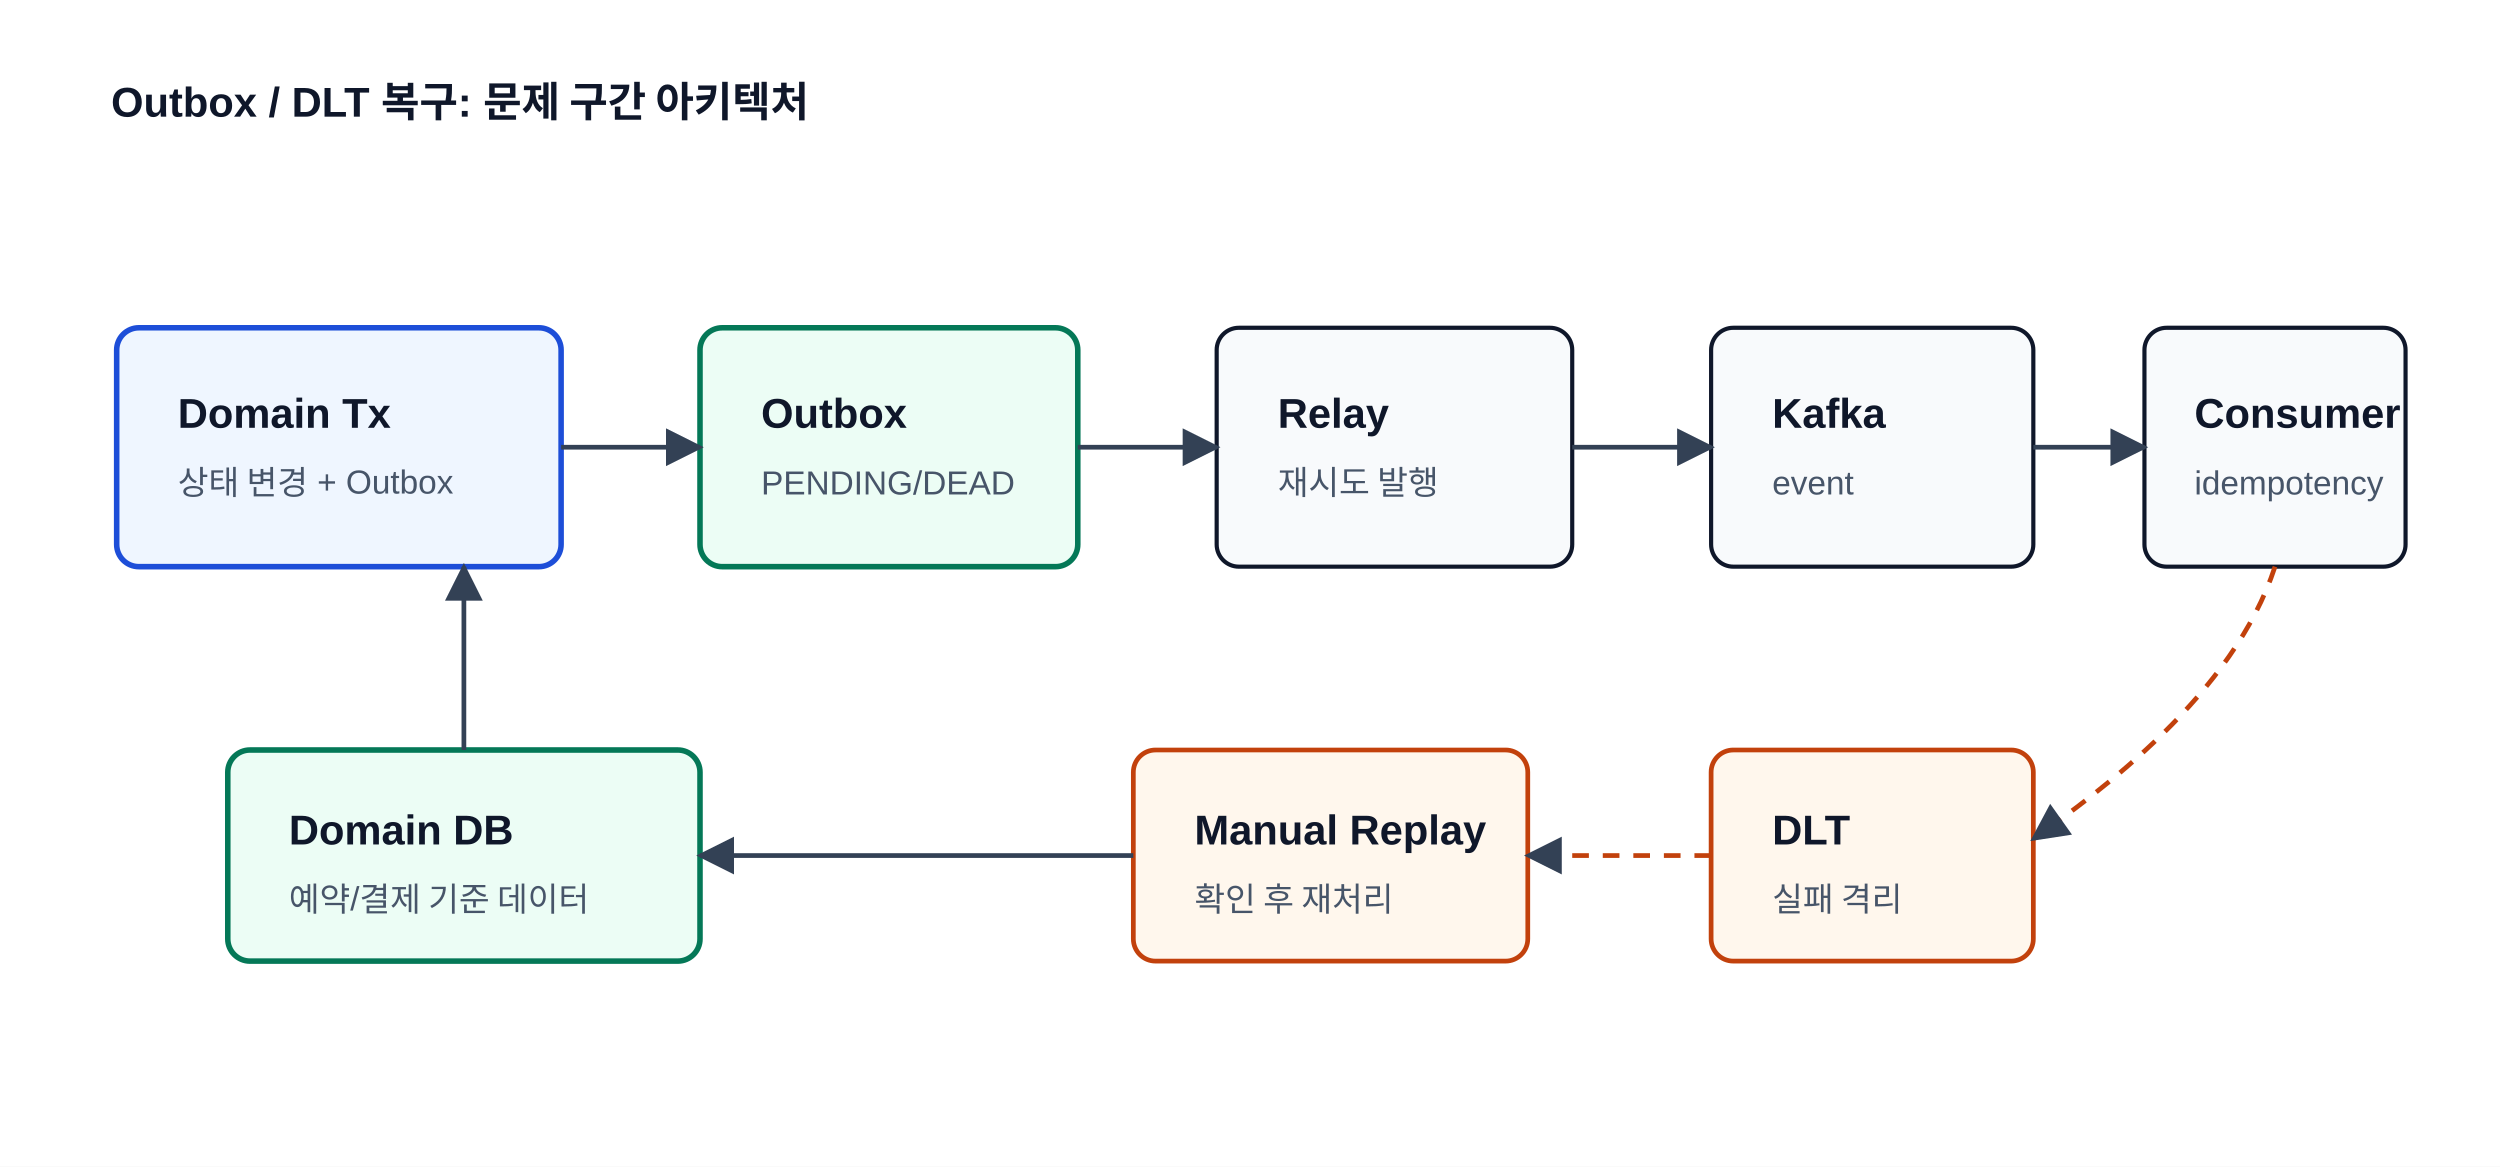
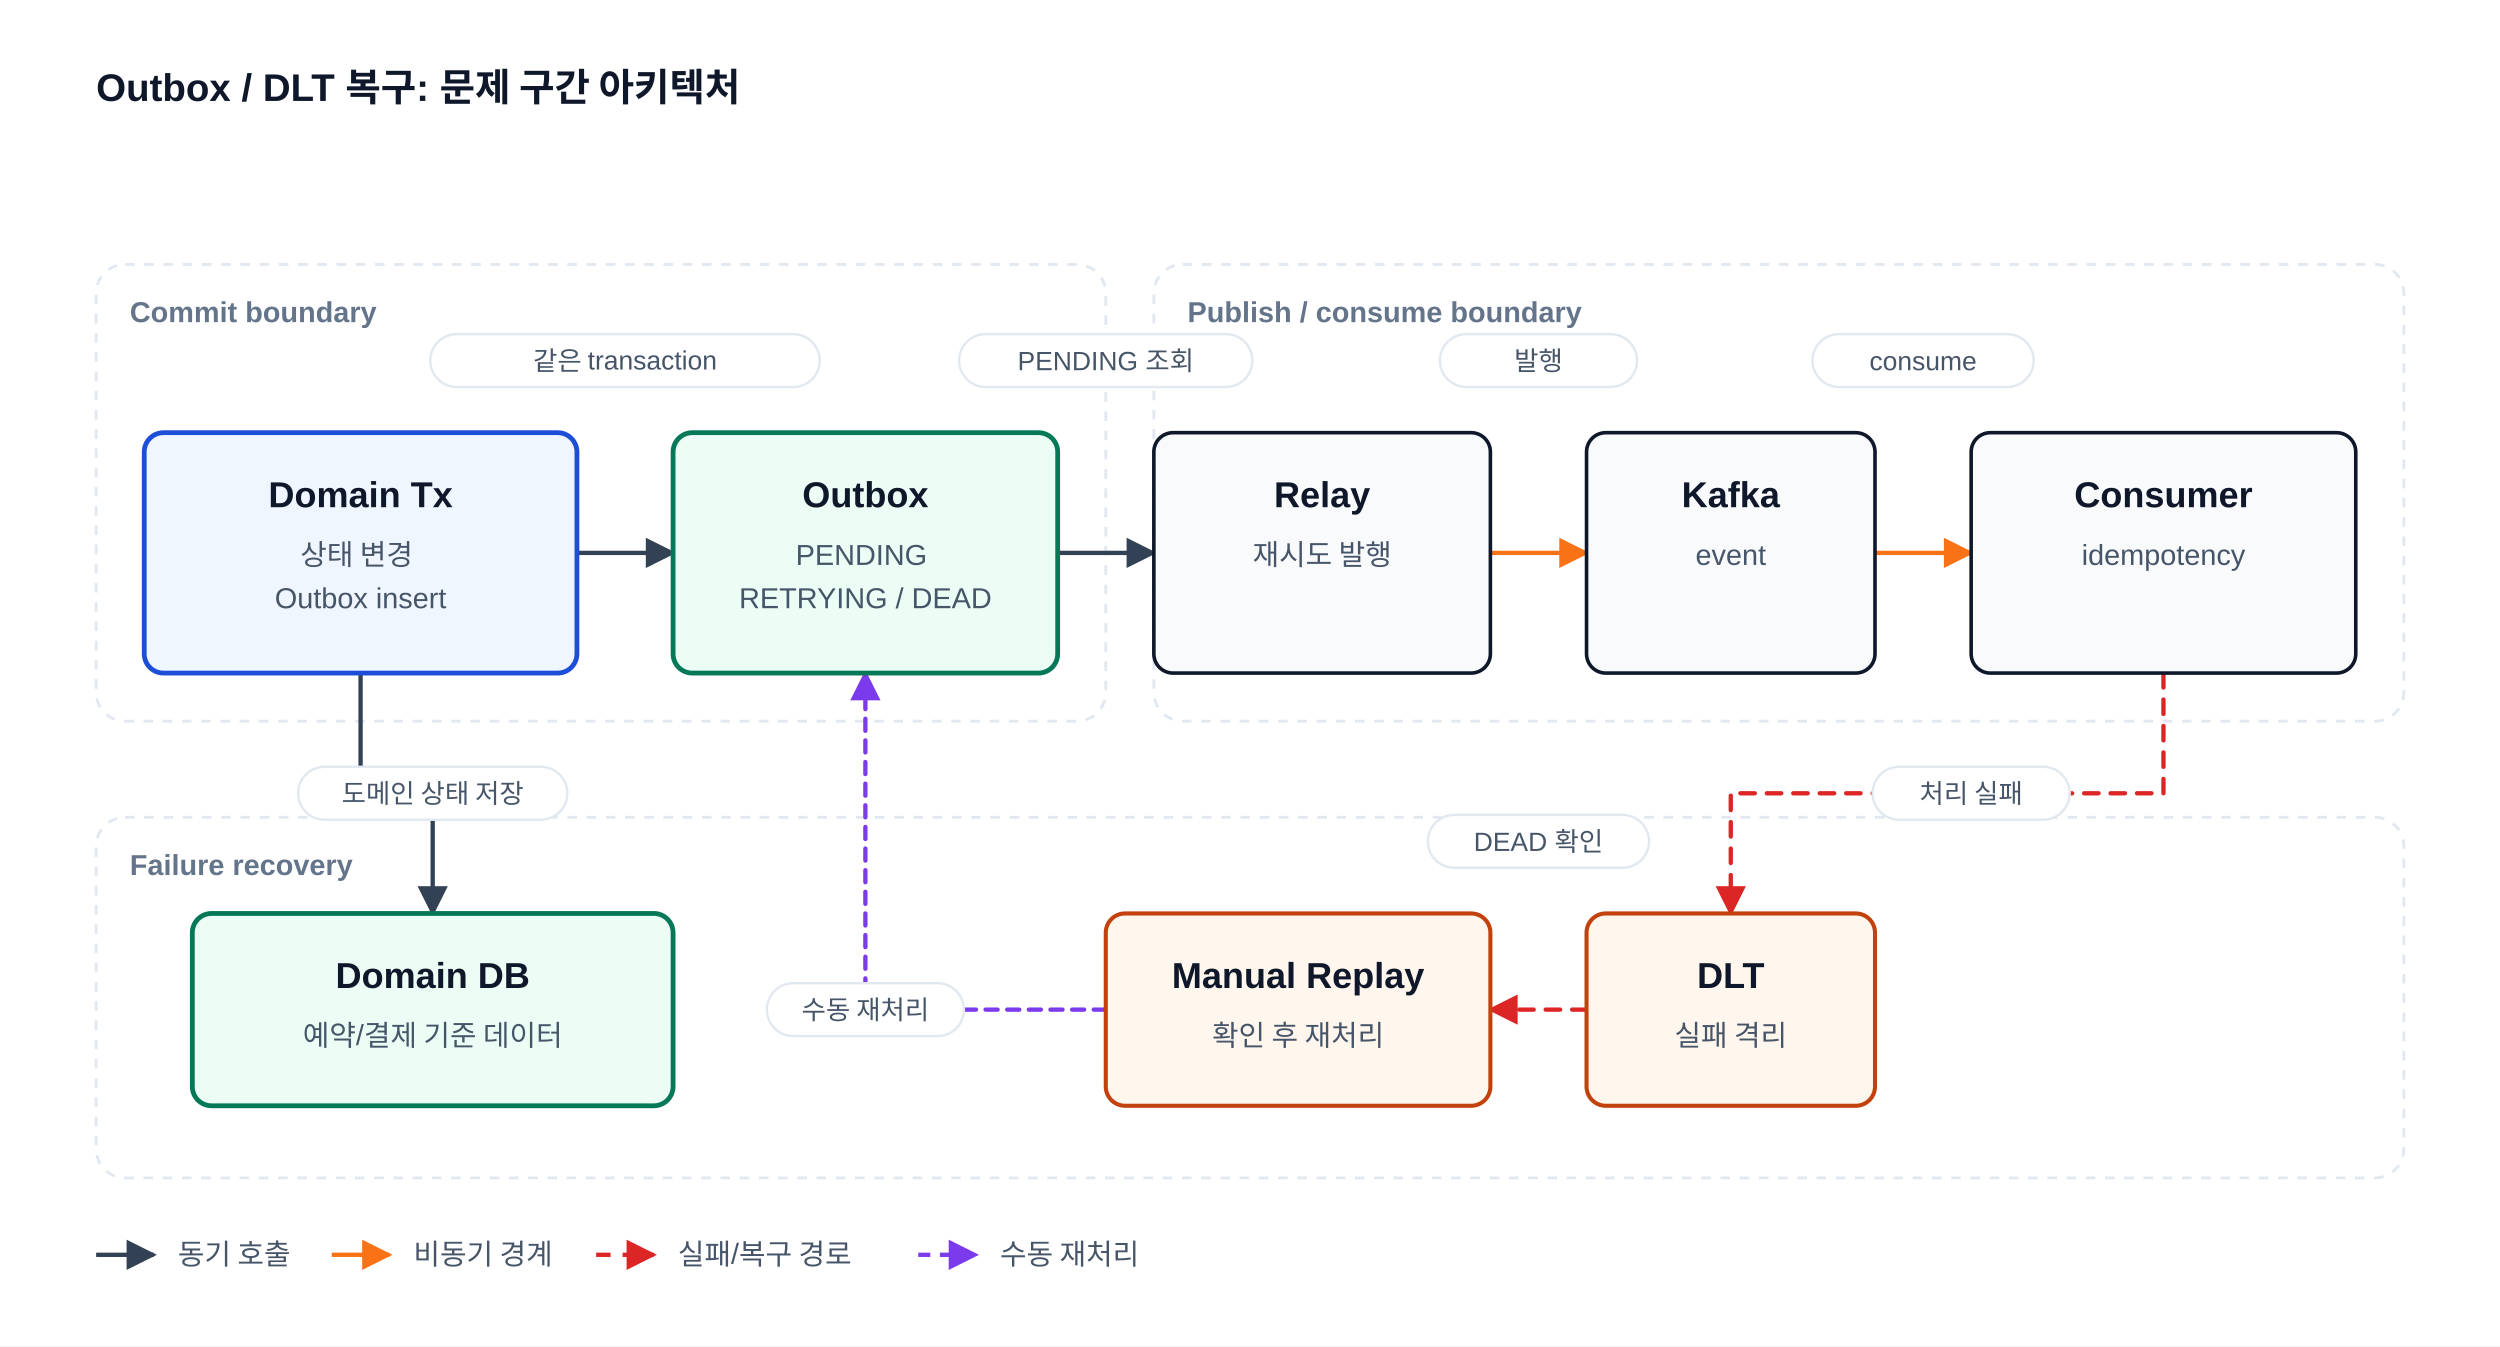
- <svg xmlns="http://www.w3.org/2000/svg" width="900" height="420" viewBox="0 0 900 420" role="img" aria-labelledby="title desc">
-   <rect width="900" height="420" fill="#ffffff" />
-   <style>.box{fill:#f8fafc;stroke:#0f172a;stroke-width:1.5;rx:8}.tx{fill:#eff6ff;stroke:#1d4ed8;stroke-width:2;rx:8}.source{fill:#ecfdf5;stroke:#047857;stroke-width:2;rx:8}.fail{fill:#fff7ed;stroke:#c2410c;stroke-width:1.7;rx:8}.text{font:600 15px Arial,sans-serif;fill:#0f172a}.small{font:400 12px Arial,sans-serif;fill:#475569}.line{stroke:#334155;stroke-width:1.7;fill:none;marker-end:url(#arrow)}.dash{stroke:#c2410c;stroke-dasharray:6 5}</style>
+ <svg xmlns="http://www.w3.org/2000/svg" width="1040" height="560" viewBox="0 0 1040 560" role="img" aria-labelledby="concert-outbox-dlt-recovery-title concert-outbox-dlt-recovery-desc">
+   <rect width="1040" height="560" fill="#ffffff" />
  <defs>
-     <marker id="arrow" viewBox="0 0 10 10" refX="9" refY="5" markerWidth="8" markerHeight="8" orient="auto">
-       <path d="M0 0L10 5L0 10z" fill="#334155" />
+     <marker id="arrow-sync" viewBox="0 0 10 10" refX="9" refY="5" markerWidth="7" markerHeight="7" orient="auto-start-reverse">
+       <path d="M 0 0 L 10 5 L 0 10 z" fill="#334155" />
+     </marker>
+     <marker id="arrow-async" viewBox="0 0 10 10" refX="9" refY="5" markerWidth="7" markerHeight="7" orient="auto-start-reverse">
+       <path d="M 0 0 L 10 5 L 0 10 z" fill="#f97316" />
+     </marker>
+     <marker id="arrow-failure" viewBox="0 0 10 10" refX="9" refY="5" markerWidth="7" markerHeight="7" orient="auto-start-reverse">
+       <path d="M 0 0 L 10 5 L 0 10 z" fill="#dc2626" />
+     </marker>
+     <marker id="arrow-replay" viewBox="0 0 10 10" refX="9" refY="5" markerWidth="7" markerHeight="7" orient="auto-start-reverse">
+       <path d="M 0 0 L 10 5 L 0 10 z" fill="#7c3aed" />
    </marker>
  </defs>
-   <text x="40" y="42" class="text">Outbox / DLT 복구: 문제 구간 아키텍처</text>
-   <rect x="42" y="118" width="160" height="86" class="tx" />
-   <text x="64" y="154" class="text">Domain Tx</text>
-   <text x="64" y="178" class="small">상태 변경 + Outbox</text>
-   <rect x="252" y="118" width="136" height="86" class="source" />
-   <text x="274" y="154" class="text">Outbox</text>
-   <text x="274" y="178" class="small">PENDING/DEAD</text>
-   <rect x="438" y="118" width="128" height="86" class="box" />
-   <text x="460" y="154" class="text">Relay</text>
-   <text x="460" y="178" class="small">재시도 발행</text>
-   <rect x="616" y="118" width="116" height="86" class="box" />
-   <text x="638" y="154" class="text">Kafka</text>
-   <text x="638" y="178" class="small">event</text>
-   <rect x="772" y="118" width="94" height="86" class="box" />
-   <text x="790" y="154" class="text">Consumer</text>
-   <text x="790" y="178" class="small">idempotency</text>
-   <rect x="616" y="270" width="116" height="76" class="fail" />
-   <text x="638" y="304" class="text">DLT</text>
-   <text x="638" y="328" class="small">실패 격리</text>
-   <rect x="408" y="270" width="142" height="76" class="fail" />
-   <text x="430" y="304" class="text">Manual Replay</text>
-   <text x="430" y="328" class="small">확인 후 재처리</text>
-   <rect x="82" y="270" width="170" height="76" class="source" />
-   <text x="104" y="304" class="text">Domain DB</text>
-   <text x="104" y="328" class="small">예약/결제 기준 데이터</text>
-   <path d="M202 161H252" class="line" />
-   <path d="M388 161H438" class="line" />
-   <path d="M566 161H616" class="line" />
-   <path d="M732 161H772" class="line" />
-   <path d="M819 204C804 250 756 285 732 302" class="line dash" />
-   <path d="M616 308H550" class="line dash" />
-   <path d="M408 308H252" class="line" />
-   <path d="M167 270V204" class="line" />
+   <g id="background">
+     <text x="40" y="42" text-anchor="start" font-family="Arial, sans-serif" font-size="16" font-weight="700" fill="#0f172a">Outbox / DLT 복구: 문제 구간 아키텍처</text>
+   </g>
+   <g id="containers">
+     <g id="container-commit">
+       <rect x="40" y="110" width="420" height="190" rx="12" fill="#ffffff" stroke="#e2e8f0" stroke-width="1.2" stroke-dasharray="4 4" />
+       <text x="54" y="134" text-anchor="start" font-family="Arial, sans-serif" font-size="12" font-weight="700" fill="#64748b">Commit boundary</text>
+     </g>
+     <g id="container-publish">
+       <rect x="480" y="110" width="520" height="190" rx="12" fill="#ffffff" stroke="#e2e8f0" stroke-width="1.2" stroke-dasharray="4 4" />
+       <text x="494" y="134" text-anchor="start" font-family="Arial, sans-serif" font-size="12" font-weight="700" fill="#64748b">Publish / consume boundary</text>
+     </g>
+     <g id="container-recovery">
+       <rect x="40" y="340" width="960" height="150" rx="12" fill="#ffffff" stroke="#e2e8f0" stroke-width="1.2" stroke-dasharray="4 4" />
+       <text x="54" y="364" text-anchor="start" font-family="Arial, sans-serif" font-size="12" font-weight="700" fill="#64748b">Failure recovery</text>
+     </g>
+   </g>
+   <g id="edges">
+     <path id="edge-domain-to-outbox" d="M 240 230 H 280" fill="none" stroke="#334155" stroke-width="1.8" stroke-linecap="round" stroke-linejoin="round" marker-end="url(#arrow-sync)" />
+     <path id="edge-outbox-to-relay" d="M 440 230 H 480" fill="none" stroke="#334155" stroke-width="1.8" stroke-linecap="round" stroke-linejoin="round" marker-end="url(#arrow-sync)" />
+     <path id="edge-relay-to-kafka" d="M 620 230 H 660" fill="none" stroke="#f97316" stroke-width="1.8" stroke-linecap="round" stroke-linejoin="round" marker-end="url(#arrow-async)" />
+     <path id="edge-kafka-to-consumer" d="M 780 230 H 820" fill="none" stroke="#f97316" stroke-width="1.8" stroke-linecap="round" stroke-linejoin="round" marker-end="url(#arrow-async)" />
+     <path id="edge-consumer-to-dlt" d="M 900 280 V 330 H 720 V 380" fill="none" stroke="#dc2626" stroke-width="1.8" stroke-linecap="round" stroke-linejoin="round" stroke-dasharray="6 5" marker-end="url(#arrow-failure)" />
+     <path id="edge-dlt-to-manual" d="M 660 420 H 620" fill="none" stroke="#dc2626" stroke-width="1.8" stroke-linecap="round" stroke-linejoin="round" stroke-dasharray="6 5" marker-end="url(#arrow-failure)" />
+     <path id="edge-manual-to-outbox" d="M 460 420 H 360 V 280" fill="none" stroke="#7c3aed" stroke-width="1.8" stroke-linecap="round" stroke-linejoin="round" stroke-dasharray="5 4" marker-end="url(#arrow-replay)" />
+     <path id="edge-domain-to-db" d="M 150 280 V 330 H 180 V 380" fill="none" stroke="#334155" stroke-width="1.8" stroke-linecap="round" stroke-linejoin="round" marker-end="url(#arrow-sync)" />
+   </g>
+   <g id="edge-labels">
+     <g id="edge-label-domain-to-outbox">
+       <rect x="179" y="139" width="162" height="22" rx="11" fill="#ffffff" stroke="#e2e8f0" stroke-width="1" />
+       <text x="260" y="154" text-anchor="middle" font-family="Arial, sans-serif" font-size="11" fill="#475569">같은 transaction</text>
+     </g>
+     <g id="edge-label-outbox-to-relay">
+       <rect x="399" y="139" width="122" height="22" rx="11" fill="#ffffff" stroke="#e2e8f0" stroke-width="1" />
+       <text x="460" y="154" text-anchor="middle" font-family="Arial, sans-serif" font-size="11" fill="#475569">PENDING 조회</text>
+     </g>
+     <g id="edge-label-relay-to-kafka">
+       <rect x="599" y="139" width="82" height="22" rx="11" fill="#ffffff" stroke="#e2e8f0" stroke-width="1" />
+       <text x="640" y="154" text-anchor="middle" font-family="Arial, sans-serif" font-size="11" fill="#475569">발행</text>
+     </g>
+     <g id="edge-label-kafka-to-consumer">
+       <rect x="754" y="139" width="92" height="22" rx="11" fill="#ffffff" stroke="#e2e8f0" stroke-width="1" />
+       <text x="800" y="154" text-anchor="middle" font-family="Arial, sans-serif" font-size="11" fill="#475569">consume</text>
+     </g>
+     <g id="edge-label-consumer-to-dlt">
+       <rect x="779" y="319" width="82" height="22" rx="11" fill="#ffffff" stroke="#e2e8f0" stroke-width="1" />
+       <text x="820" y="334" text-anchor="middle" font-family="Arial, sans-serif" font-size="11" fill="#475569">처리 실패</text>
+     </g>
+     <g id="edge-label-dlt-to-manual">
+       <rect x="594" y="339" width="92" height="22" rx="11" fill="#ffffff" stroke="#e2e8f0" stroke-width="1" />
+       <text x="640" y="354" text-anchor="middle" font-family="Arial, sans-serif" font-size="11" fill="#475569">DEAD 확인</text>
+     </g>
+     <g id="edge-label-manual-to-outbox">
+       <rect x="319" y="409" width="82" height="22" rx="11" fill="#ffffff" stroke="#e2e8f0" stroke-width="1" />
+       <text x="360" y="424" text-anchor="middle" font-family="Arial, sans-serif" font-size="11" fill="#475569">수동 재처리</text>
+     </g>
+     <g id="edge-label-domain-to-db">
+       <rect x="124" y="319" width="112" height="22" rx="11" fill="#ffffff" stroke="#e2e8f0" stroke-width="1" />
+       <text x="180" y="334" text-anchor="middle" font-family="Arial, sans-serif" font-size="11" fill="#475569">도메인 상태 저장</text>
+     </g>
+   </g>
+   <g id="nodes">
+     <g id="node-domainTx">
+       <rect x="60" y="180" width="180" height="100" rx="8" fill="#eff6ff" stroke="#1d4ed8" stroke-width="2" />
+       <text x="150" y="211" text-anchor="middle" font-family="Arial, sans-serif" font-size="15" font-weight="700" fill="#0f172a">Domain Tx</text>
+       <text x="150" y="235" text-anchor="middle" font-family="Arial, sans-serif" font-size="12" font-weight="400" fill="#475569">
+         <tspan x="150" dy="0">상태 변경</tspan>
+         <tspan x="150" dy="18">Outbox insert</tspan>
+       </text>
+     </g>
+     <g id="node-outbox">
+       <rect x="280" y="180" width="160" height="100" rx="8" fill="#ecfdf5" stroke="#047857" stroke-width="2" />
+       <text x="360" y="211" text-anchor="middle" font-family="Arial, sans-serif" font-size="15" font-weight="700" fill="#0f172a">Outbox</text>
+       <text x="360" y="235" text-anchor="middle" font-family="Arial, sans-serif" font-size="12" font-weight="400" fill="#475569">
+         <tspan x="360" dy="0">PENDING</tspan>
+         <tspan x="360" dy="18">RETRYING / DEAD</tspan>
+       </text>
+     </g>
+     <g id="node-relay">
+       <rect x="480" y="180" width="140" height="100" rx="8" fill="#f8fafc" stroke="#0f172a" stroke-width="1.5" />
+       <text x="550" y="211" text-anchor="middle" font-family="Arial, sans-serif" font-size="15" font-weight="700" fill="#0f172a">Relay</text>
+       <text x="550" y="235" text-anchor="middle" font-family="Arial, sans-serif" font-size="12" font-weight="400" fill="#475569">
+         <tspan x="550" dy="0">재시도 발행</tspan>
+       </text>
+     </g>
+     <g id="node-kafka">
+       <rect x="660" y="180" width="120" height="100" rx="8" fill="#f8fafc" stroke="#0f172a" stroke-width="1.5" />
+       <text x="720" y="211" text-anchor="middle" font-family="Arial, sans-serif" font-size="15" font-weight="700" fill="#0f172a">Kafka</text>
+       <text x="720" y="235" text-anchor="middle" font-family="Arial, sans-serif" font-size="12" font-weight="400" fill="#475569">
+         <tspan x="720" dy="0">event</tspan>
+       </text>
+     </g>
+     <g id="node-consumer">
+       <rect x="820" y="180" width="160" height="100" rx="8" fill="#f8fafc" stroke="#0f172a" stroke-width="1.5" />
+       <text x="900" y="211" text-anchor="middle" font-family="Arial, sans-serif" font-size="15" font-weight="700" fill="#0f172a">Consumer</text>
+       <text x="900" y="235" text-anchor="middle" font-family="Arial, sans-serif" font-size="12" font-weight="400" fill="#475569">
+         <tspan x="900" dy="0">idempotency</tspan>
+       </text>
+     </g>
+     <g id="node-dlt">
+       <rect x="660" y="380" width="120" height="80" rx="8" fill="#fff7ed" stroke="#c2410c" stroke-width="1.7" />
+       <text x="720" y="411" text-anchor="middle" font-family="Arial, sans-serif" font-size="15" font-weight="700" fill="#0f172a">DLT</text>
+       <text x="720" y="435" text-anchor="middle" font-family="Arial, sans-serif" font-size="12" font-weight="400" fill="#475569">
+         <tspan x="720" dy="0">실패 격리</tspan>
+       </text>
+     </g>
+     <g id="node-manualReplay">
+       <rect x="460" y="380" width="160" height="80" rx="8" fill="#fff7ed" stroke="#c2410c" stroke-width="1.7" />
+       <text x="540" y="411" text-anchor="middle" font-family="Arial, sans-serif" font-size="15" font-weight="700" fill="#0f172a">Manual Replay</text>
+       <text x="540" y="435" text-anchor="middle" font-family="Arial, sans-serif" font-size="12" font-weight="400" fill="#475569">
+         <tspan x="540" dy="0">확인 후 재처리</tspan>
+       </text>
+     </g>
+     <g id="node-domainDb">
+       <rect x="80" y="380" width="200" height="80" rx="8" fill="#ecfdf5" stroke="#047857" stroke-width="2" />
+       <text x="180" y="411" text-anchor="middle" font-family="Arial, sans-serif" font-size="15" font-weight="700" fill="#0f172a">Domain DB</text>
+       <text x="180" y="435" text-anchor="middle" font-family="Arial, sans-serif" font-size="12" font-weight="400" fill="#475569">
+         <tspan x="180" dy="0">예약/결제 기준 데이터</tspan>
+       </text>
+     </g>
+   </g>
+   <g id="legend">
+     <g transform="translate(40 512)">
+       <line x1="0" y1="10" x2="24" y2="10" stroke="#334155" stroke-width="1.8" marker-end="url(#arrow-sync)" />
+       <text x="34" y="14" font-family="Arial, sans-serif" font-size="12" fill="#475569">동기 호출</text>
+     </g>
+     <g transform="translate(138 512)">
+       <line x1="0" y1="10" x2="24" y2="10" stroke="#f97316" stroke-width="1.8" marker-end="url(#arrow-async)" />
+       <text x="34" y="14" font-family="Arial, sans-serif" font-size="12" fill="#475569">비동기 경계</text>
+     </g>
+     <g transform="translate(248 512)">
+       <line x1="0" y1="10" x2="24" y2="10" stroke="#dc2626" stroke-width="1.8" stroke-dasharray="6 5" marker-end="url(#arrow-failure)" />
+       <text x="34" y="14" font-family="Arial, sans-serif" font-size="12" fill="#475569">실패/복구 경로</text>
+     </g>
+     <g transform="translate(382 512)">
+       <line x1="0" y1="10" x2="24" y2="10" stroke="#7c3aed" stroke-width="1.8" stroke-dasharray="5 4" marker-end="url(#arrow-replay)" />
+       <text x="34" y="14" font-family="Arial, sans-serif" font-size="12" fill="#475569">수동 재처리</text>
+     </g>
+   </g>
</svg>
